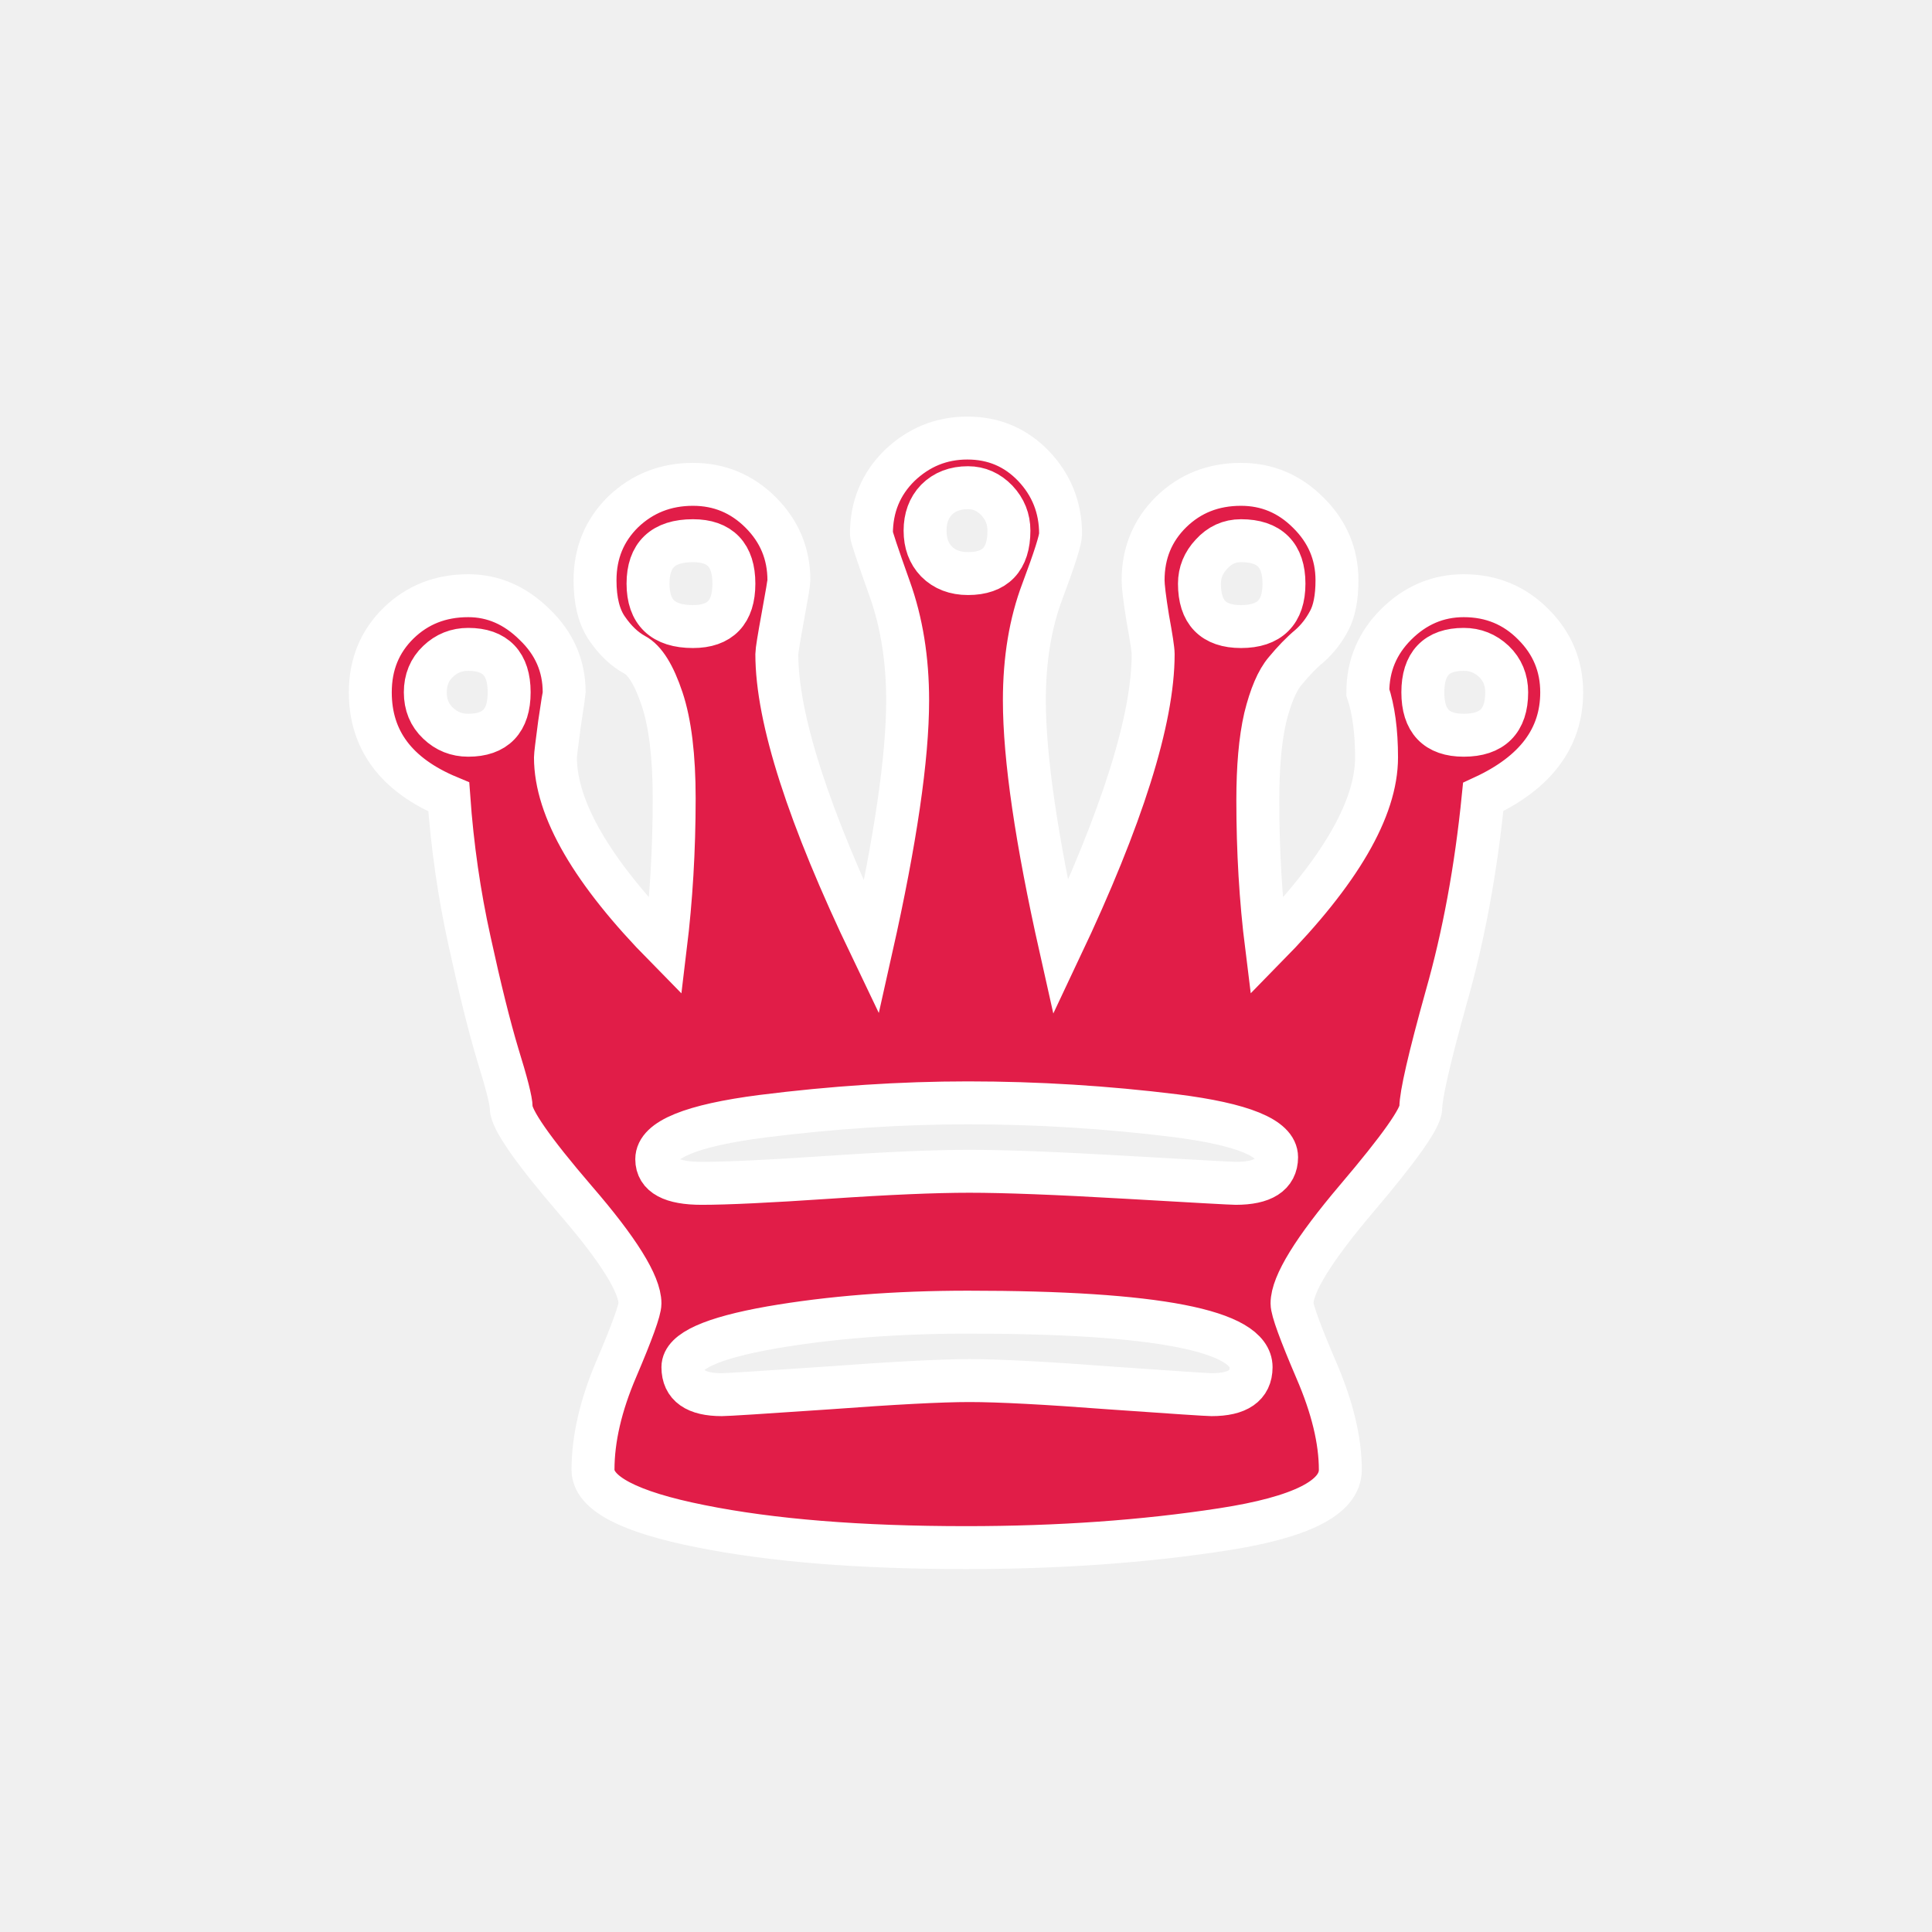
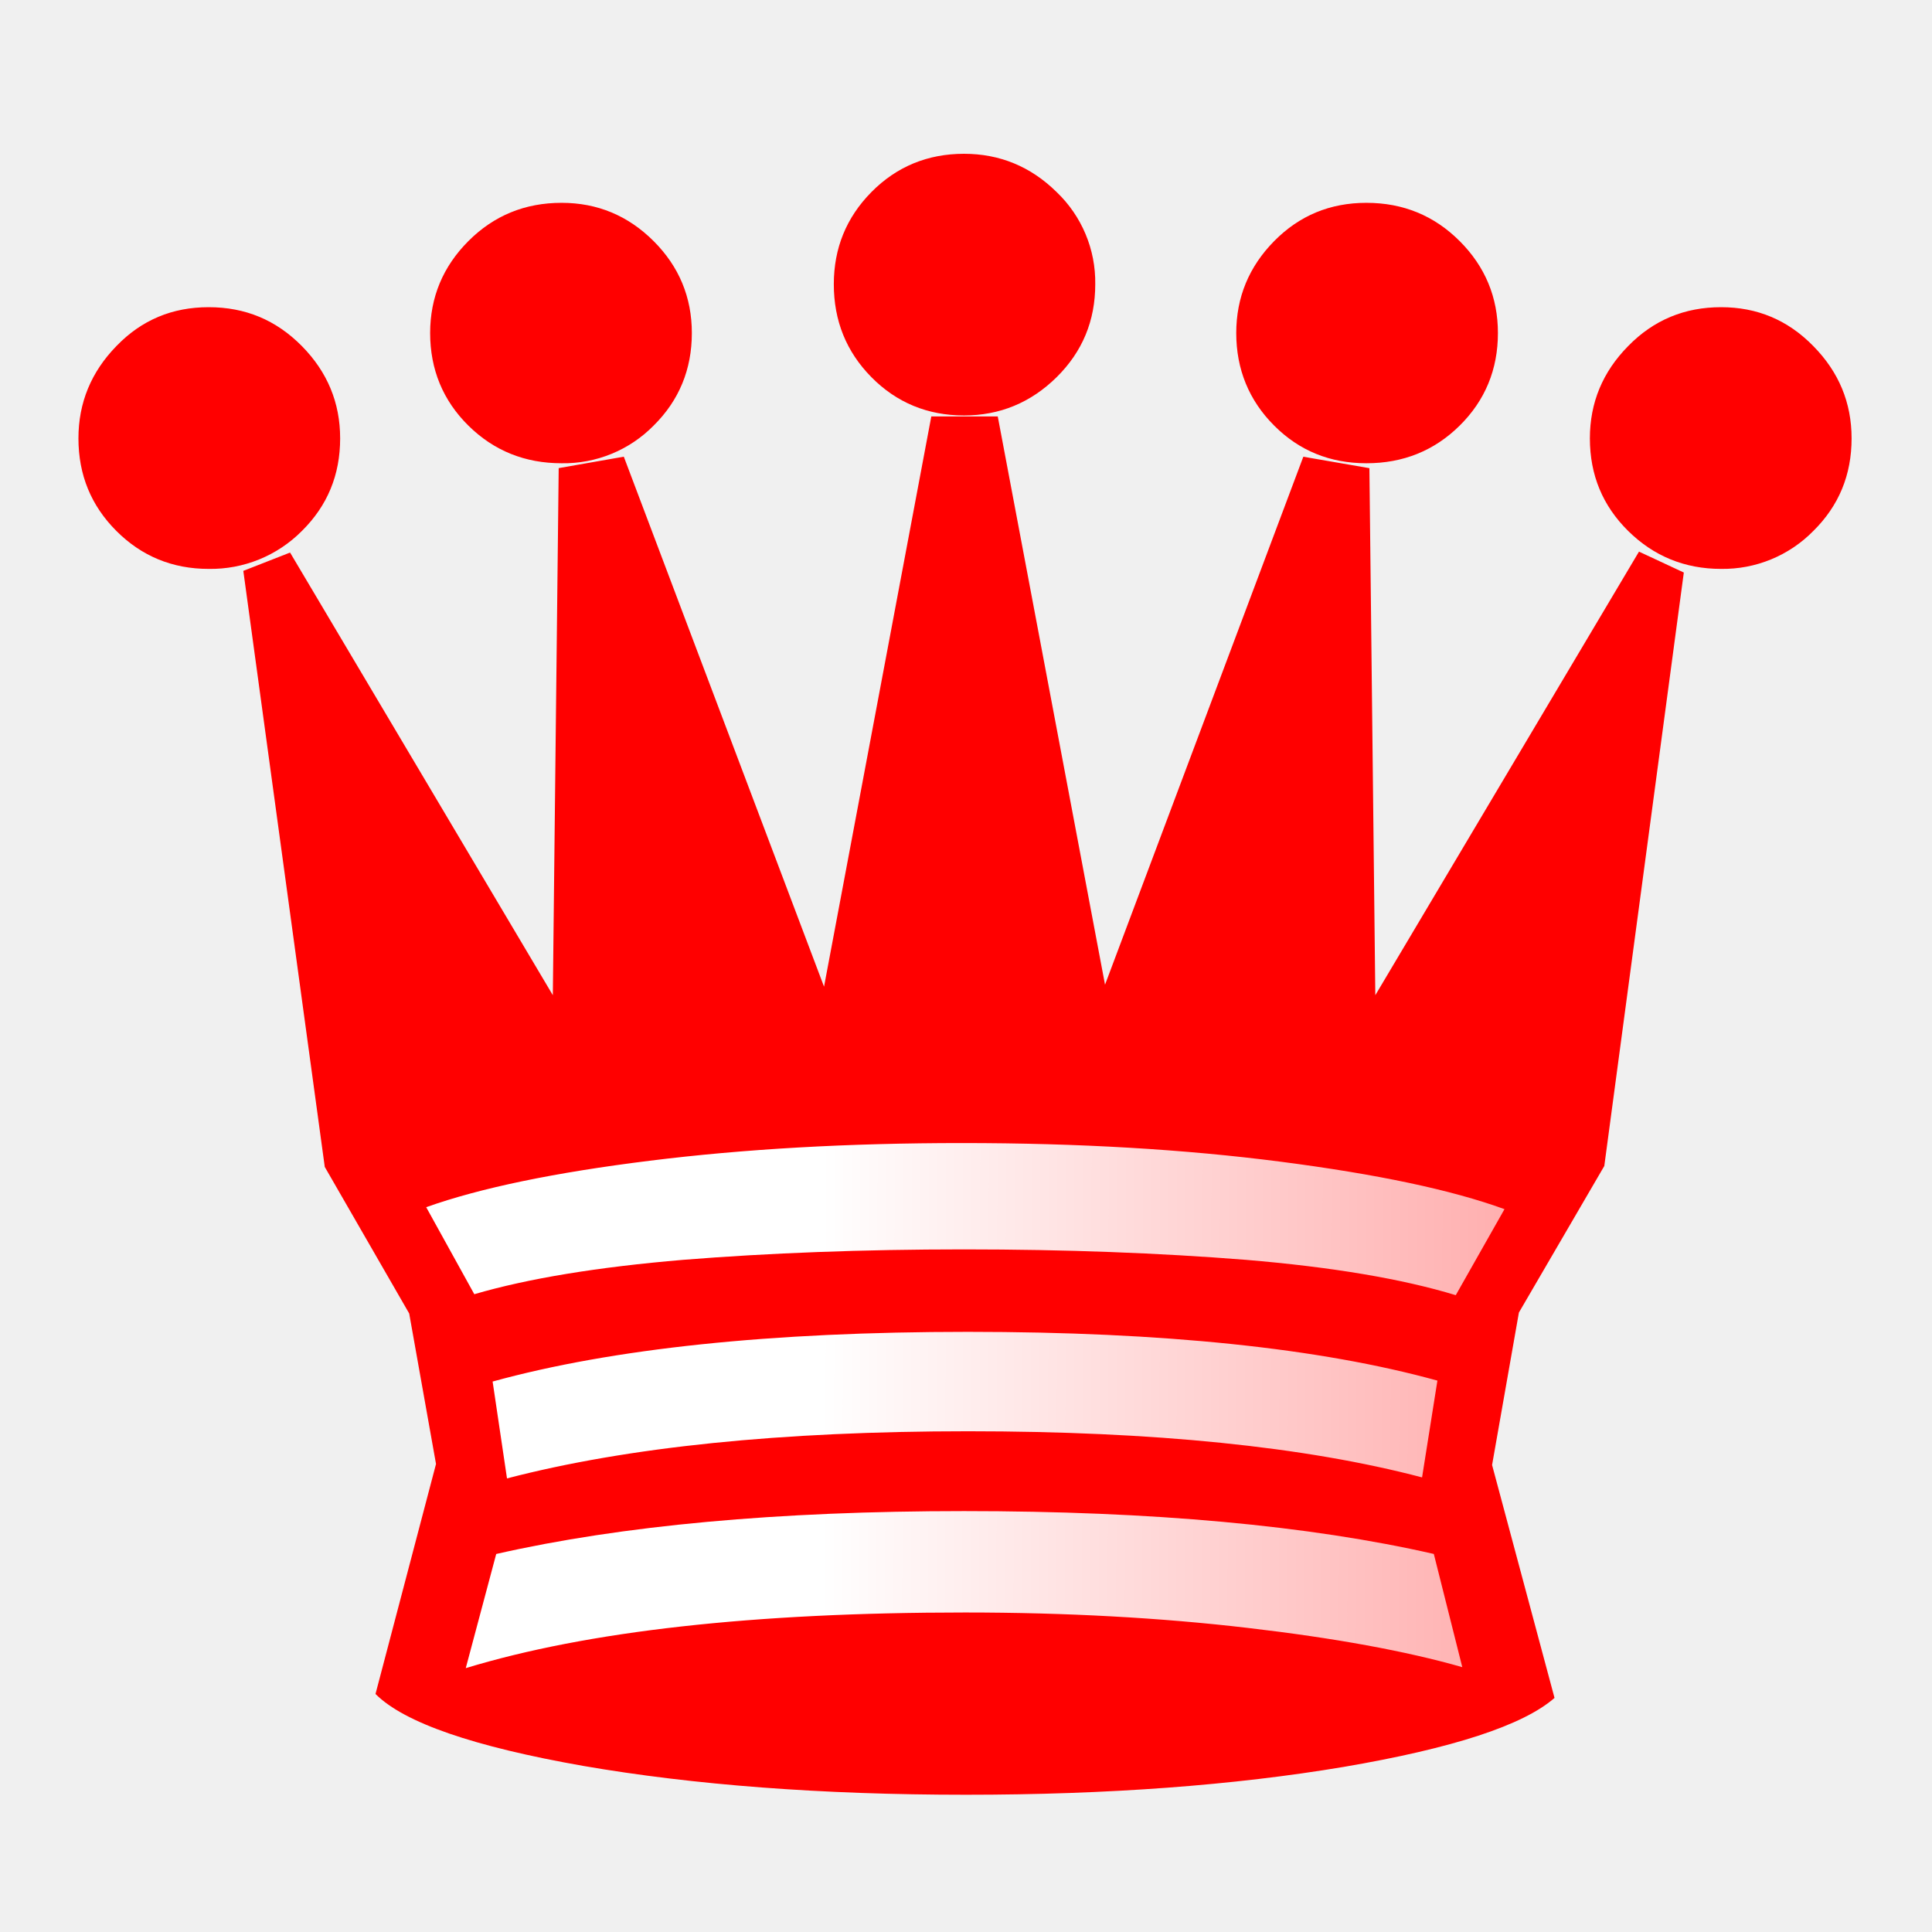
- <svg xmlns="http://www.w3.org/2000/svg" viewBox="0 0 45 45" width="45" height="45">
-   <text x="22.5" y="36" font-size="40" text-anchor="middle" fill="#e11d48" stroke="#ffffff" stroke-width="1" font-family="serif">♛</text>
+ <svg xmlns="http://www.w3.org/2000/svg" clip-rule="evenodd" fill-rule="evenodd" height="50mm" image-rendering="optimizeQuality" shape-rendering="geometricPrecision" text-rendering="geometricPrecision" viewBox="0 0 50 50" width="50mm">
+   <linearGradient id="a" gradientUnits="userSpaceOnUse" x1="21.253" x2="77.764" y1="37.224" y2="37.36">
+     <stop offset="0" stop-color="#fff" />
+     <stop offset="1" stop-color="#fff" stop-opacity="0" />
+   </linearGradient>
+   <path d="M24.95 10.752c-.94 0-1.745-.33-2.397-.99-.652-.66-.974-1.465-.974-2.405 0-.931.322-1.727.974-2.387.652-.66 1.456-.99 2.396-.99.923 0 1.727.33 2.396.99a3.23 3.23 0 0 1 1 2.387c0 .94-.33 1.744-1 2.405-.669.66-1.473.99-2.396.99zm15.281 33.19c-.812.71-2.633 1.304-5.46 1.786-2.828.474-6.088.72-9.771.72-3.75 0-7.053-.254-9.898-.745-2.844-.5-4.64-1.118-5.384-1.863l1.566-5.952-.694-3.895L8.405 30.2 6.297 14.774l1.21-.474 6.8 11.455.152-13.64 1.685-.296 5.182 13.716 2.776-14.757h1.72l2.776 14.706L33.73 11.82l1.71.296.153 13.64 6.824-11.48 1.16.541-2.058 15.359-2.21 3.793-.694 3.945zM14.535 11.989c-.948 0-1.752-.322-2.413-.974-.66-.652-.99-1.456-.99-2.396 0-.923.33-1.719.99-2.38s1.465-.99 2.413-.99c.923 0 1.719.33 2.38.99s.99 1.457.99 2.38c0 .94-.33 1.744-.99 2.396a3.266 3.266 0 0 1-2.38.974zm20.828 0c-.94 0-1.736-.322-2.387-.974-.652-.652-.982-1.456-.982-2.396 0-.923.33-1.719.982-2.38s1.447-.99 2.387-.99c.948 0 1.753.33 2.413.99s.99 1.457.99 2.38c0 .94-.33 1.744-.99 2.396-.66.652-1.465.974-2.413.974zM5.4 14.723c-.94 0-1.736-.33-2.388-.982-.652-.652-.982-1.448-.982-2.396 0-.923.33-1.719.982-2.388C3.664 8.28 4.46 7.95 5.4 7.95c.948 0 1.744.33 2.413 1.007.66.67.99 1.465.99 2.388 0 .948-.33 1.744-.99 2.396a3.323 3.323 0 0 1-2.413.982zm39.141 0c-.94 0-1.744-.33-2.404-.982-.66-.652-.991-1.448-.991-2.396 0-.923.33-1.719.99-2.388.66-.677 1.465-1.007 2.405-1.007.931 0 1.727.33 2.388 1.007.66.67.99 1.465.99 2.388 0 .948-.33 1.744-.99 2.396a3.28 3.28 0 0 1-2.388.982z" fill="#ff0000" />
+   <path d="M37.2 35.73c-3.04-.84-7.095-1.262-12.15-1.262-5.096 0-9.194.431-12.301 1.286l.372 2.507c3.124-.813 7.095-1.22 11.93-1.22 4.809 0 8.729.398 11.752 1.194zm1.736-4.437c-1.372-.5-3.302-.906-5.791-1.228-2.49-.322-5.233-.483-8.247-.483-2.946 0-5.638.153-8.085.458-2.447.304-4.378.702-5.783 1.202l1.245 2.252c1.388-.406 3.191-.703 5.41-.89 2.21-.177 4.631-.27 7.264-.27s5.063.093 7.29.27c2.235.187 4.047.492 5.436.915zm-1.092 11.853l-.737-2.93c-3.226-.736-7.281-1.109-12.158-1.109-4.826 0-8.864.373-12.107 1.11l-.788 2.954c3.142-.956 7.443-1.44 12.92-1.44 2.625 0 5.072.136 7.316.399 2.252.262 4.106.601 5.554 1.016z" fill="url(#a)" />
</svg>
